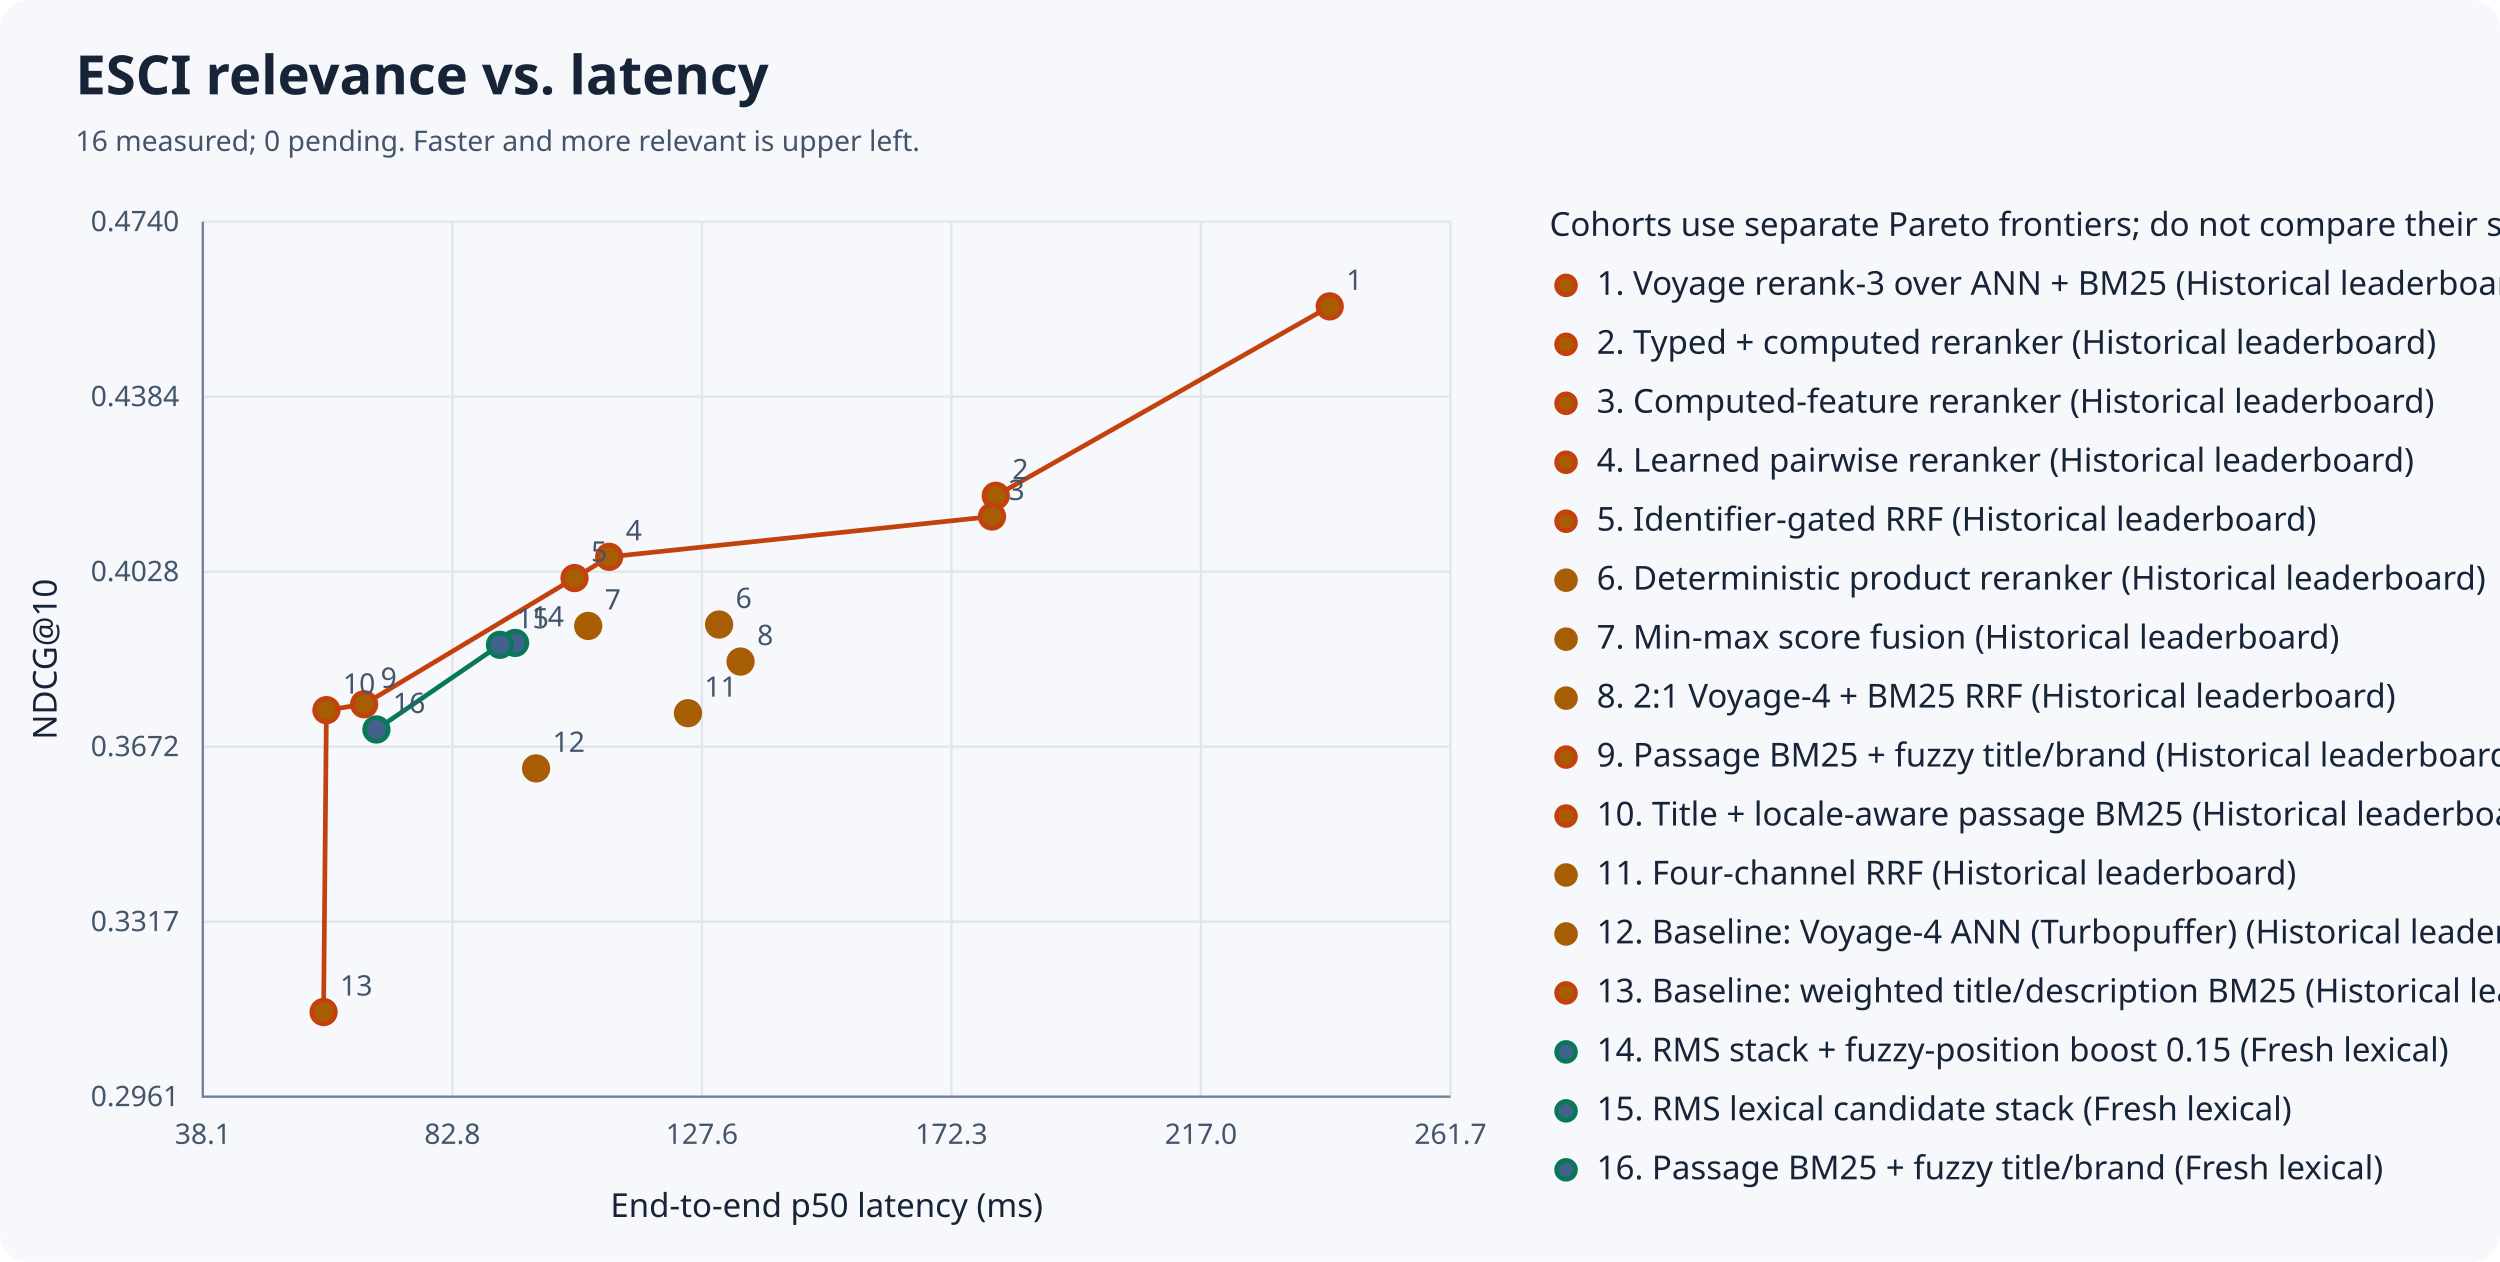
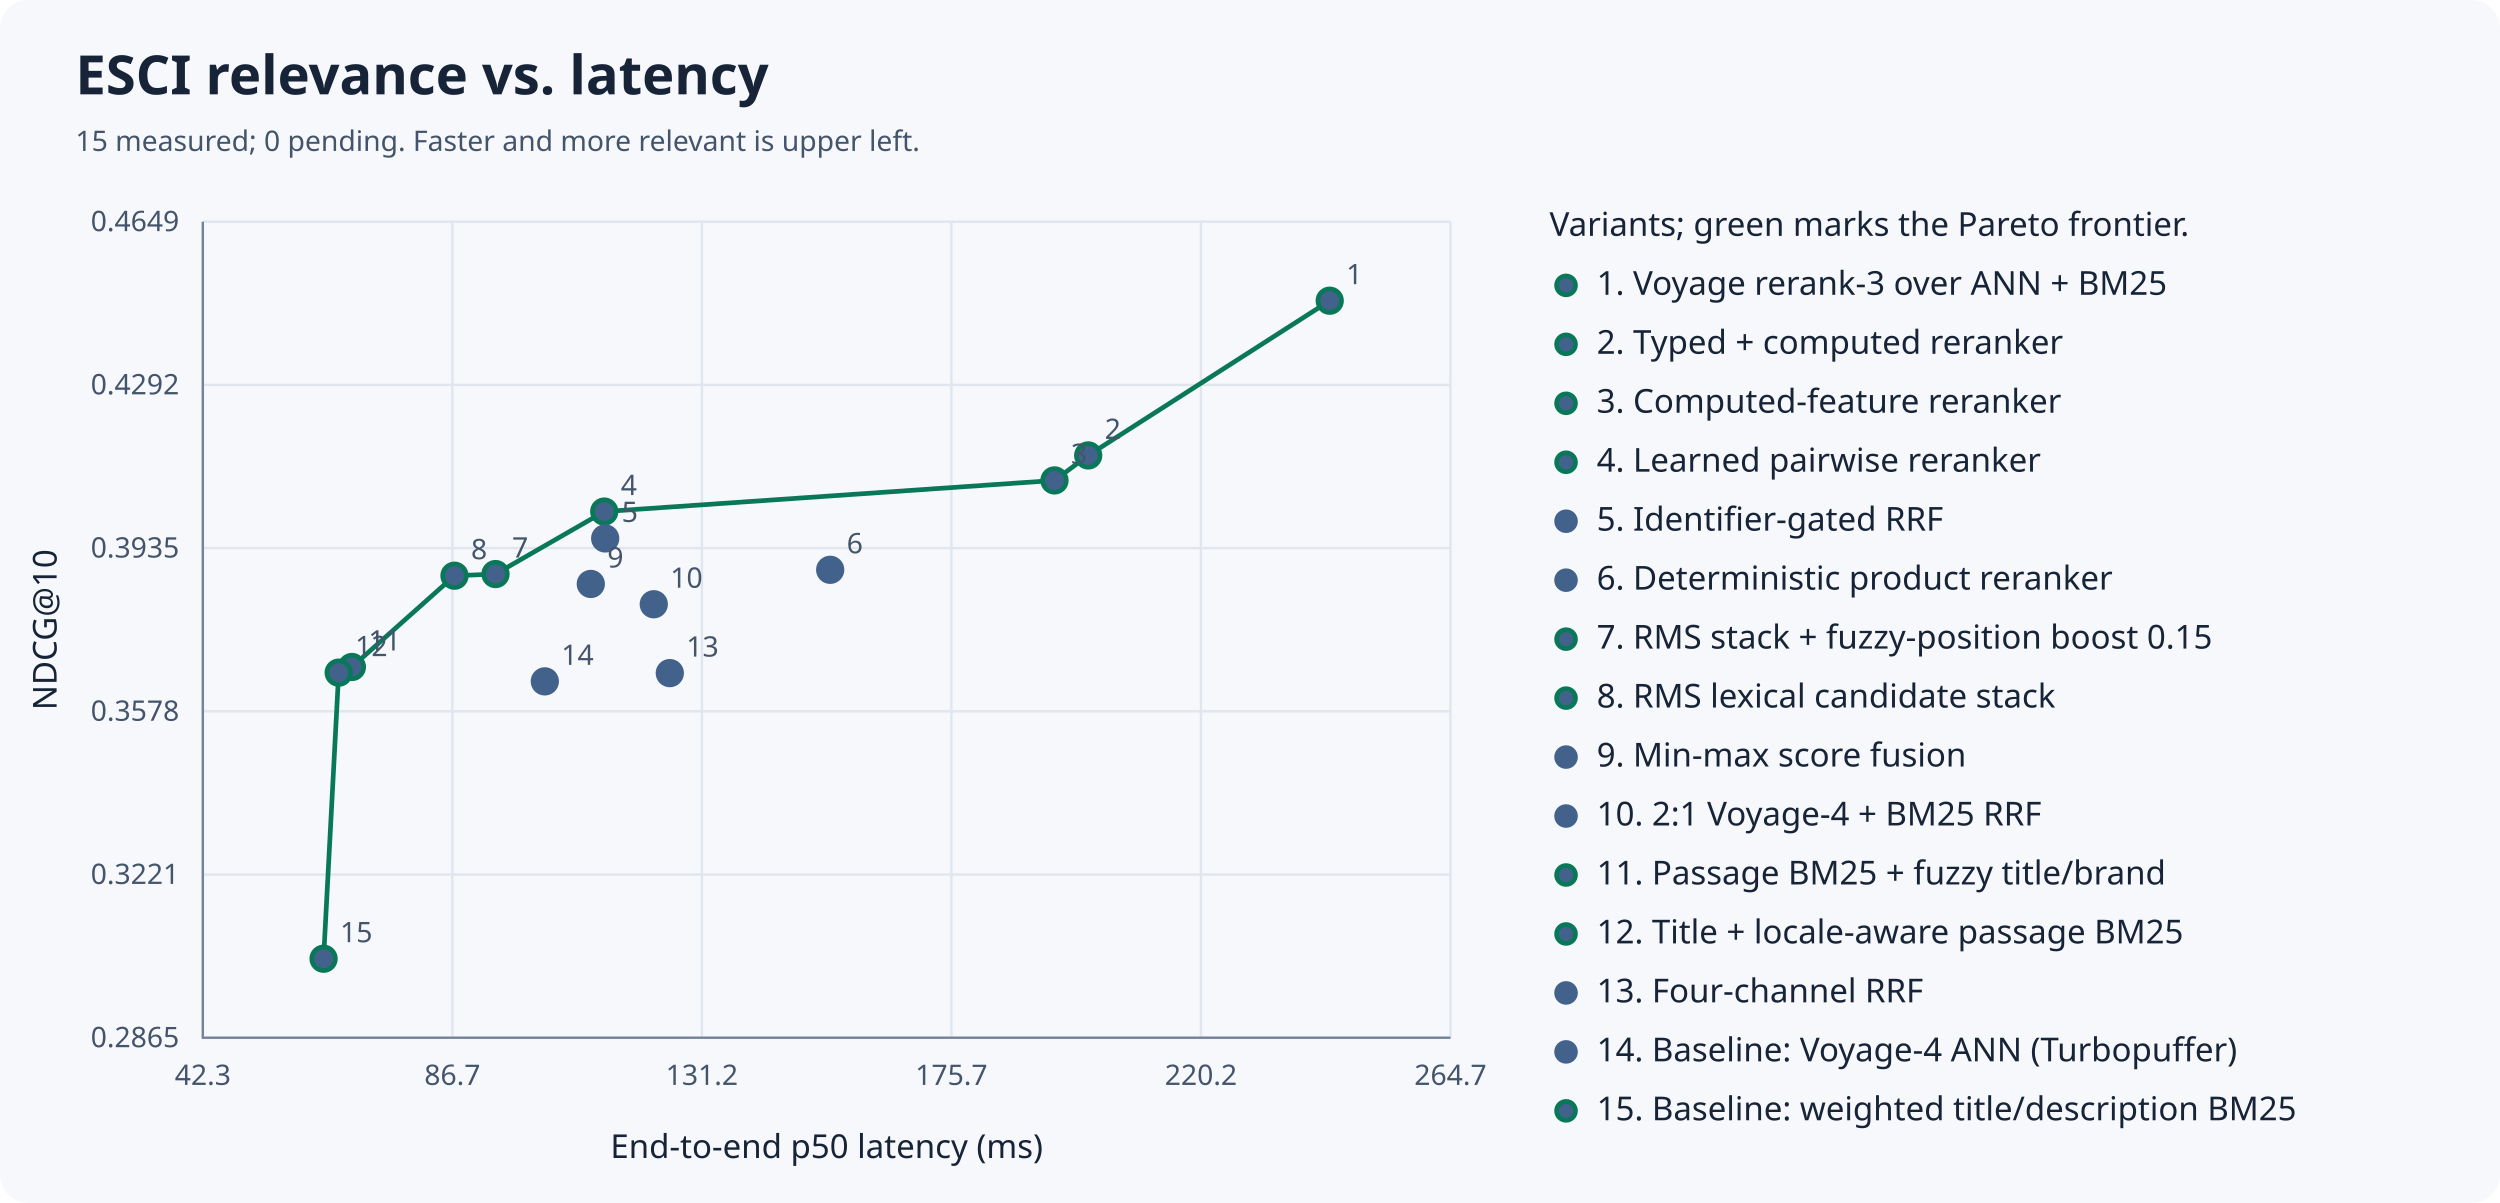
- <svg xmlns="http://www.w3.org/2000/svg" viewBox="0 0 1060 535" role="img" aria-labelledby="title desc">
+ <svg xmlns="http://www.w3.org/2000/svg" viewBox="0 0 1060 510" role="img" aria-labelledby="title desc">
  <style>text{font:14px system-ui,sans-serif;fill:#172438}.small{font-size:12px;fill:#43546b}.heading{font-size:23px;font-weight:bold}.axis{stroke:#73829a}.grid{stroke:#dfe6ee}</style>
  <rect width="100%" height="100%" rx="12" fill="#f6f8fb" />
  <text x="32" y="40" class="heading">ESCI relevance vs. latency</text>
-   <text x="32" y="64" class="small">16 measured; 0 pending. Faster and more relevant is upper left.</text>
-   <path class="grid" d="M86.0 94V465 M86 465.0H615" />
-   <text class="small" x="86.0" y="485" text-anchor="middle">38.1</text>
-   <text class="small" x="76" y="469.0" text-anchor="end">0.2961</text>
-   <path class="grid" d="M191.8 94V465 M86 390.8H615" />
-   <text class="small" x="191.8" y="485" text-anchor="middle">82.8</text>
-   <text class="small" x="76" y="394.8" text-anchor="end">0.3317</text>
-   <path class="grid" d="M297.6 94V465 M86 316.6H615" />
-   <text class="small" x="297.6" y="485" text-anchor="middle">127.6</text>
-   <text class="small" x="76" y="320.6" text-anchor="end">0.3672</text>
-   <path class="grid" d="M403.4 94V465 M86 242.4H615" />
-   <text class="small" x="403.4" y="485" text-anchor="middle">172.3</text>
-   <text class="small" x="76" y="246.4" text-anchor="end">0.4028</text>
-   <path class="grid" d="M509.2 94V465 M86 168.2H615" />
-   <text class="small" x="509.2" y="485" text-anchor="middle">217.0</text>
-   <text class="small" x="76" y="172.2" text-anchor="end">0.4384</text>
-   <path class="grid" d="M615.0 94V465 M86 94.0H615" />
-   <text class="small" x="615.0" y="485" text-anchor="middle">261.7</text>
-   <text class="small" x="76" y="98.0" text-anchor="end">0.4740</text>
-   <path class="axis" fill="none" d="M86 94V465H615" />
-   <text x="350.5" y="516" text-anchor="middle">End-to-end p50 latency (ms)</text>
-   <text transform="translate(24 279.5) rotate(-90)" text-anchor="middle">NDCG@10</text>
-   <text x="657" y="100">Cohorts use separate Pareto frontiers; do not compare their scores as paired measurements.</text>
-   <polyline points="159.6,309.3 212.0,273.4 218.4,272.6" fill="none" stroke="#087859" stroke-width="2" />
-   <polyline points="137.2,429.1 138.4,301.1 154.4,298.6 243.6,245.1 258.3,236.1 420.6,219.0 422.2,210.2 563.8,129.9" fill="none" stroke="#c2410c" stroke-width="2" />
-   <circle cx="563.8" cy="129.9" r="5" fill="#a65d03" stroke="#c2410c" stroke-width="2" />
-   <circle cx="664" cy="121" r="4" fill="#a65d03" stroke="#c2410c" stroke-width="2" />
-   <text x="677" y="125">1. Voyage rerank-3 over ANN + BM25 (Historical leaderboard)</text>
-   <circle cx="422.2" cy="210.2" r="5" fill="#a65d03" stroke="#c2410c" stroke-width="2" />
-   <circle cx="664" cy="146" r="4" fill="#a65d03" stroke="#c2410c" stroke-width="2" />
-   <text x="677" y="150">2. Typed + computed reranker (Historical leaderboard)</text>
-   <circle cx="420.6" cy="219.0" r="5" fill="#a65d03" stroke="#c2410c" stroke-width="2" />
-   <circle cx="664" cy="171" r="4" fill="#a65d03" stroke="#c2410c" stroke-width="2" />
-   <text x="677" y="175">3. Computed-feature reranker (Historical leaderboard)</text>
-   <circle cx="258.3" cy="236.1" r="5" fill="#a65d03" stroke="#c2410c" stroke-width="2" />
-   <circle cx="664" cy="196" r="4" fill="#a65d03" stroke="#c2410c" stroke-width="2" />
-   <text x="677" y="200">4. Learned pairwise reranker (Historical leaderboard)</text>
-   <circle cx="243.6" cy="245.1" r="5" fill="#a65d03" stroke="#c2410c" stroke-width="2" />
-   <circle cx="664" cy="221" r="4" fill="#a65d03" stroke="#c2410c" stroke-width="2" />
-   <text x="677" y="225">5. Identifier-gated RRF (Historical leaderboard)</text>
-   <circle cx="304.9" cy="264.8" r="5" fill="#a65d03" stroke="#a65d03" stroke-width="2" />
-   <circle cx="664" cy="246" r="4" fill="#a65d03" stroke="#a65d03" stroke-width="2" />
-   <text x="677" y="250">6. Deterministic product reranker (Historical leaderboard)</text>
-   <circle cx="249.4" cy="265.4" r="5" fill="#a65d03" stroke="#a65d03" stroke-width="2" />
-   <circle cx="664" cy="271" r="4" fill="#a65d03" stroke="#a65d03" stroke-width="2" />
-   <text x="677" y="275">7. Min-max score fusion (Historical leaderboard)</text>
-   <circle cx="314.0" cy="280.5" r="5" fill="#a65d03" stroke="#a65d03" stroke-width="2" />
-   <circle cx="664" cy="296" r="4" fill="#a65d03" stroke="#a65d03" stroke-width="2" />
-   <text x="677" y="300">8. 2:1 Voyage-4 + BM25 RRF (Historical leaderboard)</text>
-   <circle cx="154.4" cy="298.6" r="5" fill="#a65d03" stroke="#c2410c" stroke-width="2" />
-   <circle cx="664" cy="321" r="4" fill="#a65d03" stroke="#c2410c" stroke-width="2" />
-   <text x="677" y="325">9. Passage BM25 + fuzzy title/brand (Historical leaderboard)</text>
-   <circle cx="138.4" cy="301.1" r="5" fill="#a65d03" stroke="#c2410c" stroke-width="2" />
-   <circle cx="664" cy="346" r="4" fill="#a65d03" stroke="#c2410c" stroke-width="2" />
-   <text x="677" y="350">10. Title + locale-aware passage BM25 (Historical leaderboard)</text>
-   <circle cx="291.7" cy="302.4" r="5" fill="#a65d03" stroke="#a65d03" stroke-width="2" />
-   <circle cx="664" cy="371" r="4" fill="#a65d03" stroke="#a65d03" stroke-width="2" />
-   <text x="677" y="375">11. Four-channel RRF (Historical leaderboard)</text>
-   <circle cx="227.3" cy="325.8" r="5" fill="#a65d03" stroke="#a65d03" stroke-width="2" />
-   <circle cx="664" cy="396" r="4" fill="#a65d03" stroke="#a65d03" stroke-width="2" />
-   <text x="677" y="400">12. Baseline: Voyage-4 ANN (Turbopuffer) (Historical leaderboard)</text>
-   <circle cx="137.2" cy="429.1" r="5" fill="#a65d03" stroke="#c2410c" stroke-width="2" />
-   <circle cx="664" cy="421" r="4" fill="#a65d03" stroke="#c2410c" stroke-width="2" />
-   <text x="677" y="425">13. Baseline: weighted title/description BM25 (Historical leaderboard)</text>
-   <circle cx="218.4" cy="272.6" r="5" fill="#43628b" stroke="#087859" stroke-width="2" />
-   <circle cx="664" cy="446" r="4" fill="#43628b" stroke="#087859" stroke-width="2" />
-   <text x="677" y="450">14. RMS stack + fuzzy-position boost 0.15 (Fresh lexical)</text>
-   <circle cx="212.0" cy="273.4" r="5" fill="#43628b" stroke="#087859" stroke-width="2" />
+   <text x="32" y="64" class="small">15 measured; 0 pending. Faster and more relevant is upper left.</text>
+   <path class="grid" d="M86.0 94V440 M86 440.0H615" />
+   <text class="small" x="86.0" y="460" text-anchor="middle">42.3</text>
+   <text class="small" x="76" y="444.0" text-anchor="end">0.2865</text>
+   <path class="grid" d="M191.8 94V440 M86 370.8H615" />
+   <text class="small" x="191.8" y="460" text-anchor="middle">86.7</text>
+   <text class="small" x="76" y="374.8" text-anchor="end">0.3221</text>
+   <path class="grid" d="M297.6 94V440 M86 301.6H615" />
+   <text class="small" x="297.6" y="460" text-anchor="middle">131.2</text>
+   <text class="small" x="76" y="305.6" text-anchor="end">0.3578</text>
+   <path class="grid" d="M403.4 94V440 M86 232.4H615" />
+   <text class="small" x="403.4" y="460" text-anchor="middle">175.7</text>
+   <text class="small" x="76" y="236.4" text-anchor="end">0.3935</text>
+   <path class="grid" d="M509.2 94V440 M86 163.2H615" />
+   <text class="small" x="509.2" y="460" text-anchor="middle">220.2</text>
+   <text class="small" x="76" y="167.2" text-anchor="end">0.4292</text>
+   <path class="grid" d="M615.0 94V440 M86 94.0H615" />
+   <text class="small" x="615.0" y="460" text-anchor="middle">264.7</text>
+   <text class="small" x="76" y="98.0" text-anchor="end">0.4649</text>
+   <path class="axis" fill="none" d="M86 94V440H615" />
+   <text x="350.5" y="491" text-anchor="middle">End-to-end p50 latency (ms)</text>
+   <text transform="translate(24 267.0) rotate(-90)" text-anchor="middle">NDCG@10</text>
+   <text x="657" y="100">Variants; green marks the Pareto frontier.</text>
+   <polyline points="137.2,406.5 143.6,285.2 149.2,282.8 192.7,244.1 210.1,243.4 256.2,216.9 447.1,203.7 461.4,193.1 563.8,127.5" fill="none" stroke="#087859" stroke-width="2" />
+   <circle cx="563.8" cy="127.5" r="5" fill="#43628b" stroke="#087859" stroke-width="2" />
+   <circle cx="664" cy="121" r="4" fill="#43628b" stroke="#087859" stroke-width="2" />
+   <text x="677" y="125">1. Voyage rerank-3 over ANN + BM25</text>
+   <circle cx="461.4" cy="193.1" r="5" fill="#43628b" stroke="#087859" stroke-width="2" />
+   <circle cx="664" cy="146" r="4" fill="#43628b" stroke="#087859" stroke-width="2" />
+   <text x="677" y="150">2. Typed + computed reranker</text>
+   <circle cx="447.1" cy="203.7" r="5" fill="#43628b" stroke="#087859" stroke-width="2" />
+   <circle cx="664" cy="171" r="4" fill="#43628b" stroke="#087859" stroke-width="2" />
+   <text x="677" y="175">3. Computed-feature reranker</text>
+   <circle cx="256.2" cy="216.9" r="5" fill="#43628b" stroke="#087859" stroke-width="2" />
+   <circle cx="664" cy="196" r="4" fill="#43628b" stroke="#087859" stroke-width="2" />
+   <text x="677" y="200">4. Learned pairwise reranker</text>
+   <circle cx="256.6" cy="228.3" r="5" fill="#43628b" stroke="#43628b" stroke-width="2" />
+   <circle cx="664" cy="221" r="4" fill="#43628b" stroke="#43628b" stroke-width="2" />
+   <text x="677" y="225">5. Identifier-gated RRF</text>
+   <circle cx="352.0" cy="241.6" r="5" fill="#43628b" stroke="#43628b" stroke-width="2" />
+   <circle cx="664" cy="246" r="4" fill="#43628b" stroke="#43628b" stroke-width="2" />
+   <text x="677" y="250">6. Deterministic product reranker</text>
+   <circle cx="210.1" cy="243.4" r="5" fill="#43628b" stroke="#087859" stroke-width="2" />
+   <circle cx="664" cy="271" r="4" fill="#43628b" stroke="#087859" stroke-width="2" />
+   <text x="677" y="275">7. RMS stack + fuzzy-position boost 0.15</text>
+   <circle cx="192.7" cy="244.1" r="5" fill="#43628b" stroke="#087859" stroke-width="2" />
+   <circle cx="664" cy="296" r="4" fill="#43628b" stroke="#087859" stroke-width="2" />
+   <text x="677" y="300">8. RMS lexical candidate stack</text>
+   <circle cx="250.5" cy="247.6" r="5" fill="#43628b" stroke="#43628b" stroke-width="2" />
+   <circle cx="664" cy="321" r="4" fill="#43628b" stroke="#43628b" stroke-width="2" />
+   <text x="677" y="325">9. Min-max score fusion</text>
+   <circle cx="277.2" cy="256.2" r="5" fill="#43628b" stroke="#43628b" stroke-width="2" />
+   <circle cx="664" cy="346" r="4" fill="#43628b" stroke="#43628b" stroke-width="2" />
+   <text x="677" y="350">10. 2:1 Voyage-4 + BM25 RRF</text>
+   <circle cx="149.2" cy="282.8" r="5" fill="#43628b" stroke="#087859" stroke-width="2" />
+   <circle cx="664" cy="371" r="4" fill="#43628b" stroke="#087859" stroke-width="2" />
+   <text x="677" y="375">11. Passage BM25 + fuzzy title/brand</text>
+   <circle cx="143.6" cy="285.2" r="5" fill="#43628b" stroke="#087859" stroke-width="2" />
+   <circle cx="664" cy="396" r="4" fill="#43628b" stroke="#087859" stroke-width="2" />
+   <text x="677" y="400">12. Title + locale-aware passage BM25</text>
+   <circle cx="284.0" cy="285.4" r="5" fill="#43628b" stroke="#43628b" stroke-width="2" />
+   <circle cx="664" cy="421" r="4" fill="#43628b" stroke="#43628b" stroke-width="2" />
+   <text x="677" y="425">13. Four-channel RRF</text>
+   <circle cx="231.0" cy="288.9" r="5" fill="#43628b" stroke="#43628b" stroke-width="2" />
+   <circle cx="664" cy="446" r="4" fill="#43628b" stroke="#43628b" stroke-width="2" />
+   <text x="677" y="450">14. Baseline: Voyage-4 ANN (Turbopuffer)</text>
+   <circle cx="137.2" cy="406.5" r="5" fill="#43628b" stroke="#087859" stroke-width="2" />
  <circle cx="664" cy="471" r="4" fill="#43628b" stroke="#087859" stroke-width="2" />
-   <text x="677" y="475">15. RMS lexical candidate stack (Fresh lexical)</text>
-   <circle cx="159.6" cy="309.3" r="5" fill="#43628b" stroke="#087859" stroke-width="2" />
-   <circle cx="664" cy="496" r="4" fill="#43628b" stroke="#087859" stroke-width="2" />
-   <text x="677" y="500">16. Passage BM25 + fuzzy title/brand (Fresh lexical)</text>
-   <text class="small" x="570.8" y="122.9">1</text>
-   <text class="small" x="429.2" y="203.2">2</text>
-   <text class="small" x="427.6" y="212.0">3</text>
-   <text class="small" x="265.3" y="229.1">4</text>
-   <text class="small" x="250.6" y="238.1">5</text>
-   <text class="small" x="311.9" y="257.8">6</text>
-   <text class="small" x="256.4" y="258.4">7</text>
-   <text class="small" x="321.0" y="273.5">8</text>
-   <text class="small" x="161.4" y="291.6">9</text>
-   <text class="small" x="145.4" y="294.1">10</text>
-   <text class="small" x="298.7" y="295.4">11</text>
-   <text class="small" x="234.3" y="318.8">12</text>
-   <text class="small" x="144.2" y="422.1">13</text>
-   <text class="small" x="225.4" y="265.6">14</text>
-   <text class="small" x="219.0" y="266.4">15</text>
-   <text class="small" x="166.6" y="302.3">16</text>
+   <text x="677" y="475">15. Baseline: weighted title/description BM25</text>
+   <text class="small" x="570.8" y="120.5">1</text>
+   <text class="small" x="468.4" y="186.1">2</text>
+   <text class="small" x="454.1" y="196.7">3</text>
+   <text class="small" x="263.2" y="209.9">4</text>
+   <text class="small" x="263.6" y="221.3">5</text>
+   <text class="small" x="359.0" y="234.6">6</text>
+   <text class="small" x="217.1" y="236.4">7</text>
+   <text class="small" x="199.7" y="237.1">8</text>
+   <text class="small" x="257.5" y="240.6">9</text>
+   <text class="small" x="284.2" y="249.2">10</text>
+   <text class="small" x="156.2" y="275.8">11</text>
+   <text class="small" x="150.6" y="278.2">12</text>
+   <text class="small" x="291.0" y="278.4">13</text>
+   <text class="small" x="238.0" y="281.9">14</text>
+   <text class="small" x="144.2" y="399.5">15</text>
</svg>
